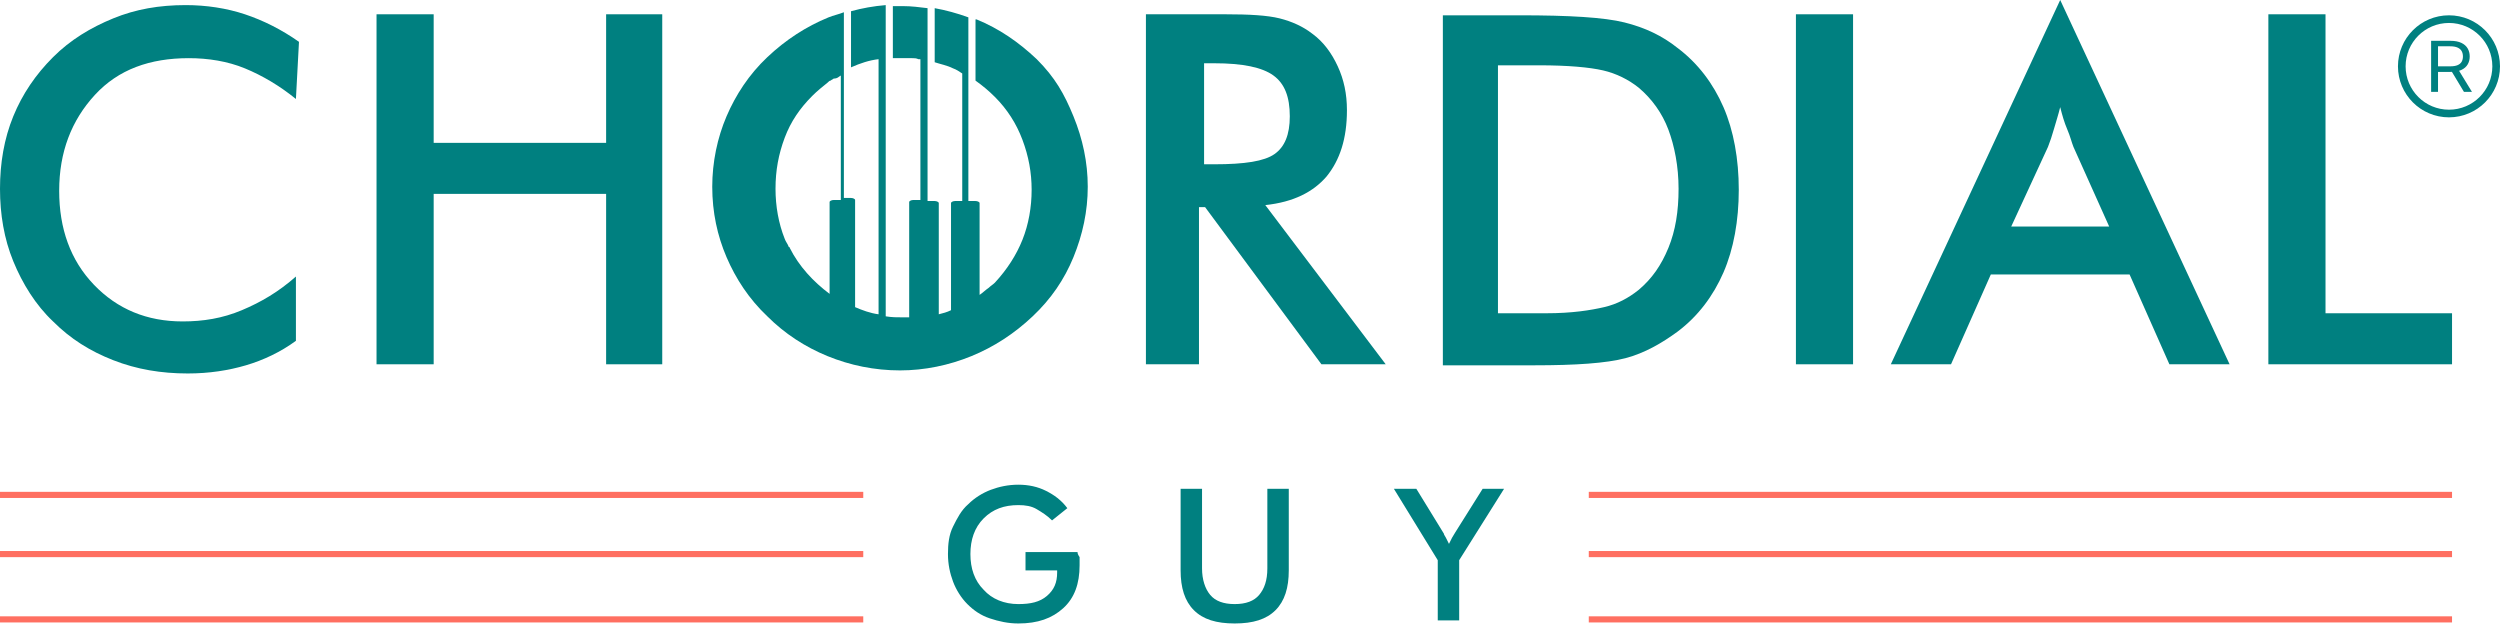
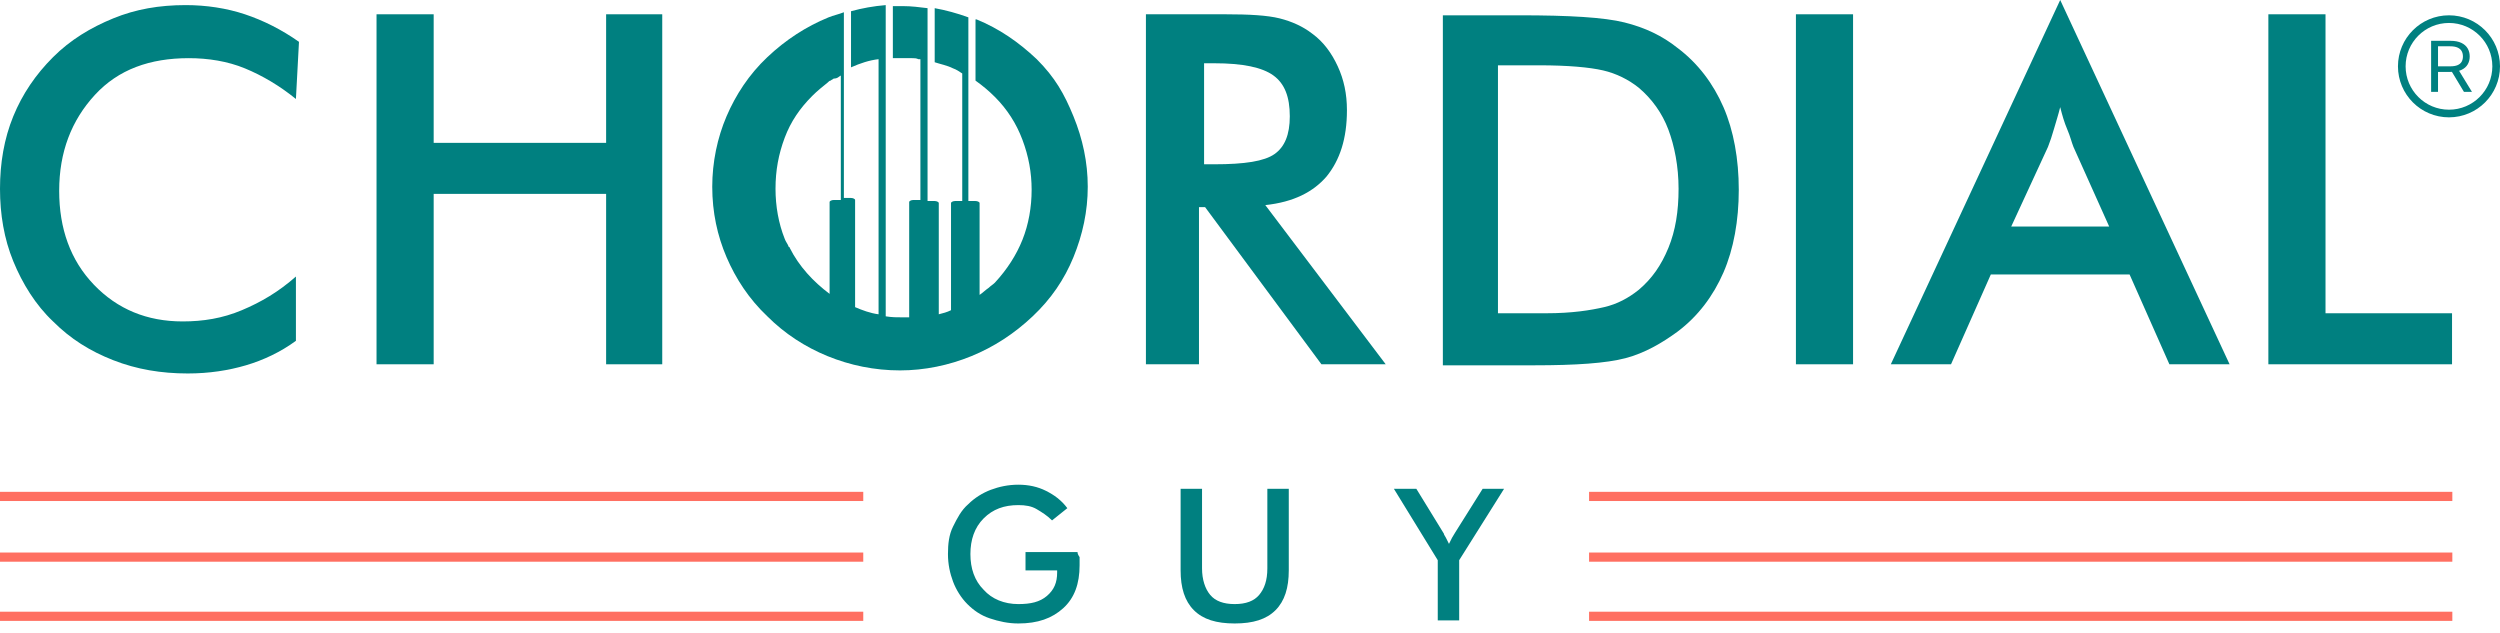
<svg xmlns="http://www.w3.org/2000/svg" width="245" height="62" viewBox="0 0 245 62" fill="none" version="1.1" id="svg18">
  <defs id="defs18" />
  <path d="M105.6 54.1H100.5V55.9H103.6V56.1C103.6 57.1 103.3 57.8 102.6 58.4C101.9 59 101 59.2 99.8 59.2C98.4 59.2 97.2 58.7 96.4 57.8C95.5 56.9 95.1 55.7 95.1 54.3C95.1 52.9 95.5 51.7 96.4 50.8C97.3 49.9 98.4 49.5 99.8 49.5C100.5 49.5 101.1 49.6 101.6 49.9C102.1 50.2 102.6 50.5 103.1 51L104.6 49.8C104 49 103.3 48.5 102.5 48.1C101.7 47.7 100.8 47.5 99.8 47.5C98.8 47.5 97.9 47.7 97.1 48C96.3 48.3 95.5 48.8 94.9 49.4C94.2 50 93.8 50.8 93.4 51.6C93 52.4 92.9 53.3 92.9 54.3C92.9 55.3 93.1 56.2 93.4 57C93.7 57.8 94.2 58.6 94.8 59.2C95.4 59.8 96.1 60.3 97 60.6C97.9 60.9 98.8 61.1 99.8 61.1C101.7 61.1 103.1 60.6 104.2 59.6C105.3 58.6 105.8 57.2 105.8 55.4C105.8 55.3 105.8 55 105.8 54.6C105.6 54.3 105.6 54.2 105.6 54.1Z" fill="black" id="path1" style="fill:#008080;fill-opacity:1" />
  <path d="M124.2 55.7C124.2 56.9 123.9 57.7 123.4 58.3C122.9 58.9 122.1 59.2 121 59.2C119.9 59.2 119.1 58.9 118.6 58.3C118.1 57.7 117.8 56.8 117.8 55.7V47.9H115.7V55.9C115.7 57.6 116.1 58.9 117 59.8C117.9 60.7 119.2 61.1 121 61.1C122.8 61.1 124.1 60.7 125 59.8C125.9 58.9 126.3 57.6 126.3 55.9V47.9H124.2V55.7Z" fill="black" id="path2" style="fill:#008080;fill-opacity:1" />
  <path d="M142.6 52.2C142.5 52.4 142.4 52.5 142.3 52.7C142.2 52.9 142.1 53.1 142 53.3C141.9 53.1 141.8 52.9 141.7 52.7C141.6 52.5 141.5 52.4 141.5 52.3L138.8 47.9H136.6L140.9 54.9V60.8H143V54.9L147.4 47.9H145.3L142.6 52.2Z" fill="black" id="path3" style="fill:#008080;fill-opacity:1" />
-   <path d="M240.3 60.4H155.7V61H240.3V60.4Z" fill="black" id="path4" style="fill:#ff6f61;fill-opacity:1" />
-   <path d="M240.3 48.2H155.7V48.8H240.3V48.2Z" fill="black" id="path5" style="fill:#ff6f61;fill-opacity:1" />
-   <path d="M240.3 54H155.7V54.6H240.3V54Z" fill="black" id="path6" style="fill:#ff6f61;fill-opacity:1" />
-   <path d="M84.6 60.4H0V61H84.6V60.4Z" fill="black" id="path7" style="fill:#ff6f61;fill-opacity:1" />
-   <path d="M84.6 48.2H0V48.8H84.6V48.2Z" fill="black" id="path8" style="fill:#ff6f61;fill-opacity:1" />
-   <path d="M84.6 54H0V54.6H84.6V54Z" fill="black" id="path9" style="fill:#ff6f61;fill-opacity:1" />
+   <path d="M 84.6,48.2 H 0 v 0.9 h 84.6 z" fill="black" id="path8" style="fill:#ff6f61;fill-opacity:1;stroke-width:1.225" />
+   <path d="M 84.6,54.148 H 0 v 0.9 h 84.6 z" fill="black" id="path8-4" style="fill:#ff6f61;fill-opacity:1;stroke-width:1.225" />
+   <path d="M 84.6,59.947 H 0 v 0.9 h 84.6 z" fill="black" id="path8-4-0" style="fill:#ff6f61;fill-opacity:1;stroke-width:1.225" />
+   <path d="m 240.329,48.2 h -84.6 v 0.9 h 84.6 z" fill="black" id="path8-7" style="fill:#ff6f61;fill-opacity:1;stroke-width:1.225" />
+   <path d="m 240.329,54.148 h -84.6 v 0.9 h 84.6 z" fill="black" id="path8-4-5" style="fill:#ff6f61;fill-opacity:1;stroke-width:1.225" />
+   <path d="m 240.329,59.947 h -84.6 v 0.9 h 84.6 z" fill="black" id="path8-4-0-0" style="fill:#ff6f61;fill-opacity:1;stroke-width:1.225" />
  <path d="M5.2 31.5C6.9 33.2 8.8 34.4 11.1 35.3C13.4 36.2 15.8 36.6 18.4 36.6C20.5 36.6 22.4 36.3 24.1 35.8C25.8 35.3 27.5 34.5 29 33.4V27.1C27.3 28.6 25.6 29.6 23.7 30.4C21.8 31.2 19.9 31.5 17.9 31.5C14.4 31.5 11.5 30.3 9.2 27.9C6.9 25.5 5.8 22.4 5.8 18.7C5.8 14.9 7 11.8 9.3 9.3C11.6 6.8 14.7 5.7 18.5 5.7C20.4 5.7 22.3 6 24 6.7C25.7 7.4 27.4 8.4 29 9.7L29.3 4.1C27.6 2.9 25.8 2 24 1.4C22.2 0.8 20.2 0.5 18.2 0.5C15.6 0.5 13.3 0.9 11.1 1.8C8.9 2.7 6.9 3.9 5.2 5.6C3.5 7.3 2.2 9.2 1.3 11.4C0.4 13.6 0 16 0 18.5C0 21 0.4 23.4 1.3 25.6C2.2 27.8 3.5 29.9 5.2 31.5Z" fill="black" id="path10" style="fill:#008080;fill-opacity:1;fill-rule:nonzero" />
  <path d="M42.5 19H59.4V35.7H64.9V1.4H59.4V14H42.5V1.4H36.9V35.7H42.5V19Z" fill="black" id="path11" style="fill:#008080;fill-opacity:1" />
  <path d="M130 17.3C131.3 15.7 132 13.6 132 10.8C132 9.2 131.7 7.8 131.1 6.5C130.5 5.2 129.7 4.1 128.6 3.3C127.7 2.6 126.6 2.1 125.4 1.8C124.2 1.5 122.4 1.4 120.1 1.4H112.3V35.7H117.5V20.3H118.1L129.5 35.7H135.8L124 20.1C126.8 19.8 128.7 18.8 130 17.3ZM118 16V6.2H119C121.8 6.2 123.7 6.6 124.8 7.4C125.9 8.2 126.4 9.5 126.4 11.4C126.4 13.2 125.9 14.4 124.9 15.1C123.9 15.8 122 16.1 119 16.1H118V16Z" fill="black" id="path12" style="fill:#008080;fill-opacity:1" />
  <path d="M164.4 32.5C166.4 31 167.9 29 168.9 26.7C169.9 24.4 170.4 21.6 170.4 18.6C170.4 15.6 169.9 12.8 168.9 10.5C167.9 8.2 166.4 6.2 164.4 4.7C162.9 3.5 161.2 2.7 159.2 2.2C157.2 1.7 153.8 1.5 148.9 1.5H141.4V35.8H148.9H150.4C154.4 35.8 157.4 35.6 159.3 35.1C161.2 34.6 162.9 33.6 164.4 32.5ZM151.5 30.7H146.8V6.4H148.8H150.8C153.7 6.4 155.8 6.6 157.1 6.9C158.4 7.2 159.6 7.8 160.6 8.6C161.9 9.7 162.9 11.1 163.5 12.7C164.1 14.3 164.5 16.3 164.5 18.5C164.5 20.7 164.2 22.6 163.5 24.3C162.8 26 161.9 27.3 160.6 28.4C159.6 29.2 158.5 29.8 157.2 30.1C155.9 30.4 154.1 30.7 151.5 30.7Z" fill="black" id="path13" style="fill:#008080;fill-opacity:1" />
  <path d="M181.6 1.4H176V35.7H181.6V1.4Z" fill="black" id="path14" style="fill:#008080;fill-opacity:1" />
  <path d="M195.1 26.9H208.7L212.6 35.7H218.5L201.9 0L185.3 35.7H191.2L195.1 26.9ZM200.7 14.4C200.9 13.9 201.1 13.3 201.3 12.6C201.5 11.9 201.7 11.3 201.9 10.5C202.1 11.3 202.3 12 202.6 12.7C202.9 13.4 203 13.9 203.2 14.4L206.7 22.2H197.1L200.7 14.4Z" fill="black" id="path15" style="fill:#008080;fill-opacity:1" />
  <path d="M227.9 30.7V1.4H222.3V35.7H240.3V30.7H227.9Z" fill="black" id="path16" style="fill:#008080;fill-opacity:1" />
  <path d="M101.6 5.8C99.8 4.1 97.9 2.8 95.7 1.9C95.7 1.9 95.7 1.9 95.6 1.9V7.9C96.3 8.4 96.9 8.9 97.5 9.5C98.7 10.7 99.6 12.1 100.2 13.7C100.8 15.3 101.1 16.9 101.1 18.6C101.1 20.3 100.8 22 100.2 23.5C99.6 25 98.7 26.4 97.5 27.7C97.3 27.9 97.1 28 96.9 28.2C96.6 28.4 96.3 28.7 96 28.9V19.9C96 19.8 95.8 19.7 95.6 19.7H94.9V3.7V1.7C93.8 1.3 92.7 1 91.6 0.8V6.1C92.2 6.3 92.8 6.4 93.4 6.7C93.7 6.8 94 7 94.3 7.2V19.7H93.6C93.4 19.7 93.2 19.8 93.2 19.9V30.4C92.8 30.6 92.4 30.7 92 30.8V19.9C92 19.8 91.8 19.7 91.6 19.7H90.9V2.6V0.8C90.1 0.7 89.3 0.6 88.5 0.6C88.2 0.6 87.9 0.6 87.5 0.6V2.4V5.7C87.8 5.7 88.2 5.7 88.5 5.7C88.8 5.7 89 5.7 89.3 5.7C89.3 5.7 89.3 5.7 89.4 5.7C89.6 5.7 89.8 5.7 90 5.8C90.1 5.8 90.2 5.8 90.2 5.8V19.6H89.5C89.3 19.6 89.1 19.7 89.1 19.8V31.1C88.9 31.1 88.7 31.1 88.5 31.1C87.9 31.1 87.4 31.1 86.8 31V5.7V0.5C85.6 0.6 84.5 0.8 83.4 1.1V3.1V6.6C84.3 6.2 85.2 5.9 86.1 5.8V30.8C85.3 30.7 84.5 30.4 83.8 30.1V19.6C83.8 19.5 83.6 19.4 83.4 19.4H82.7V6.8V1.2C82.2 1.4 81.7 1.5 81.2 1.7C79 2.6 77 3.9 75.2 5.6C73.4 7.3 72.1 9.3 71.2 11.4C70.3 13.5 69.8 15.9 69.8 18.3C69.8 20.8 70.3 23.1 71.2 25.2C72.1 27.3 73.4 29.3 75.2 31C76.9 32.7 78.9 34 81.1 34.9C83.3 35.8 85.7 36.3 88.2 36.3C90.6 36.3 93 35.8 95.2 34.9C97.4 34 99.4 32.7 101.2 31C103 29.3 104.3 27.4 105.2 25.2C106.1 23 106.6 20.7 106.6 18.3C106.6 15.9 106.1 13.6 105.2 11.4C104.3 9.2 103.4 7.6 101.6 5.8ZM82.4 7.4V19.6H81.7C81.5 19.6 81.3 19.7 81.3 19.8V28.8C79.7 27.6 78.3 26.1 77.4 24.3C77.4 24.3 77.4 24.2 77.3 24.2C77.2 23.9 77 23.7 76.9 23.4C76.3 21.9 76 20.2 76 18.5C76 16.7 76.3 15.1 76.9 13.5C77.5 11.9 78.4 10.6 79.6 9.4C80.1 8.9 80.6 8.5 81.1 8.1C81.2 8 81.3 7.9 81.4 7.9C81.5 7.8 81.6 7.8 81.7 7.7C82.1 7.7 82.2 7.5 82.4 7.4Z" fill="black" id="path17" style="fill:#008080;fill-opacity:1" />
  <circle cx="240" cy="6.5" r="4.625" stroke="black" stroke-width="0.75" id="circle17" style="stroke:#008080;stroke-opacity:1" />
  <path d="M238.25 9V4H240.136C240.572 4 240.929 4.067 241.209 4.2C241.489 4.332 241.696 4.514 241.83 4.745C241.965 4.976 242.032 5.239 242.032 5.533C242.032 5.828 241.965 6.089 241.83 6.317C241.696 6.545 241.49 6.724 241.212 6.854C240.934 6.983 240.579 7.047 240.146 7.047H238.621V6.5H240.125C240.423 6.5 240.662 6.461 240.844 6.383C241.027 6.305 241.16 6.194 241.242 6.051C241.325 5.906 241.367 5.733 241.367 5.533C241.367 5.333 241.325 5.158 241.242 5.008C241.158 4.859 241.025 4.743 240.841 4.662C240.658 4.579 240.415 4.537 240.114 4.537H238.926V9H238.25ZM240.877 6.754L242.25 9H241.465L240.114 6.754H240.877Z" fill="black" id="path18" style="fill:#008080;fill-opacity:1;stroke-width:0;stroke-dasharray:none;stroke:#008080;stroke-opacity:1" />
</svg>
